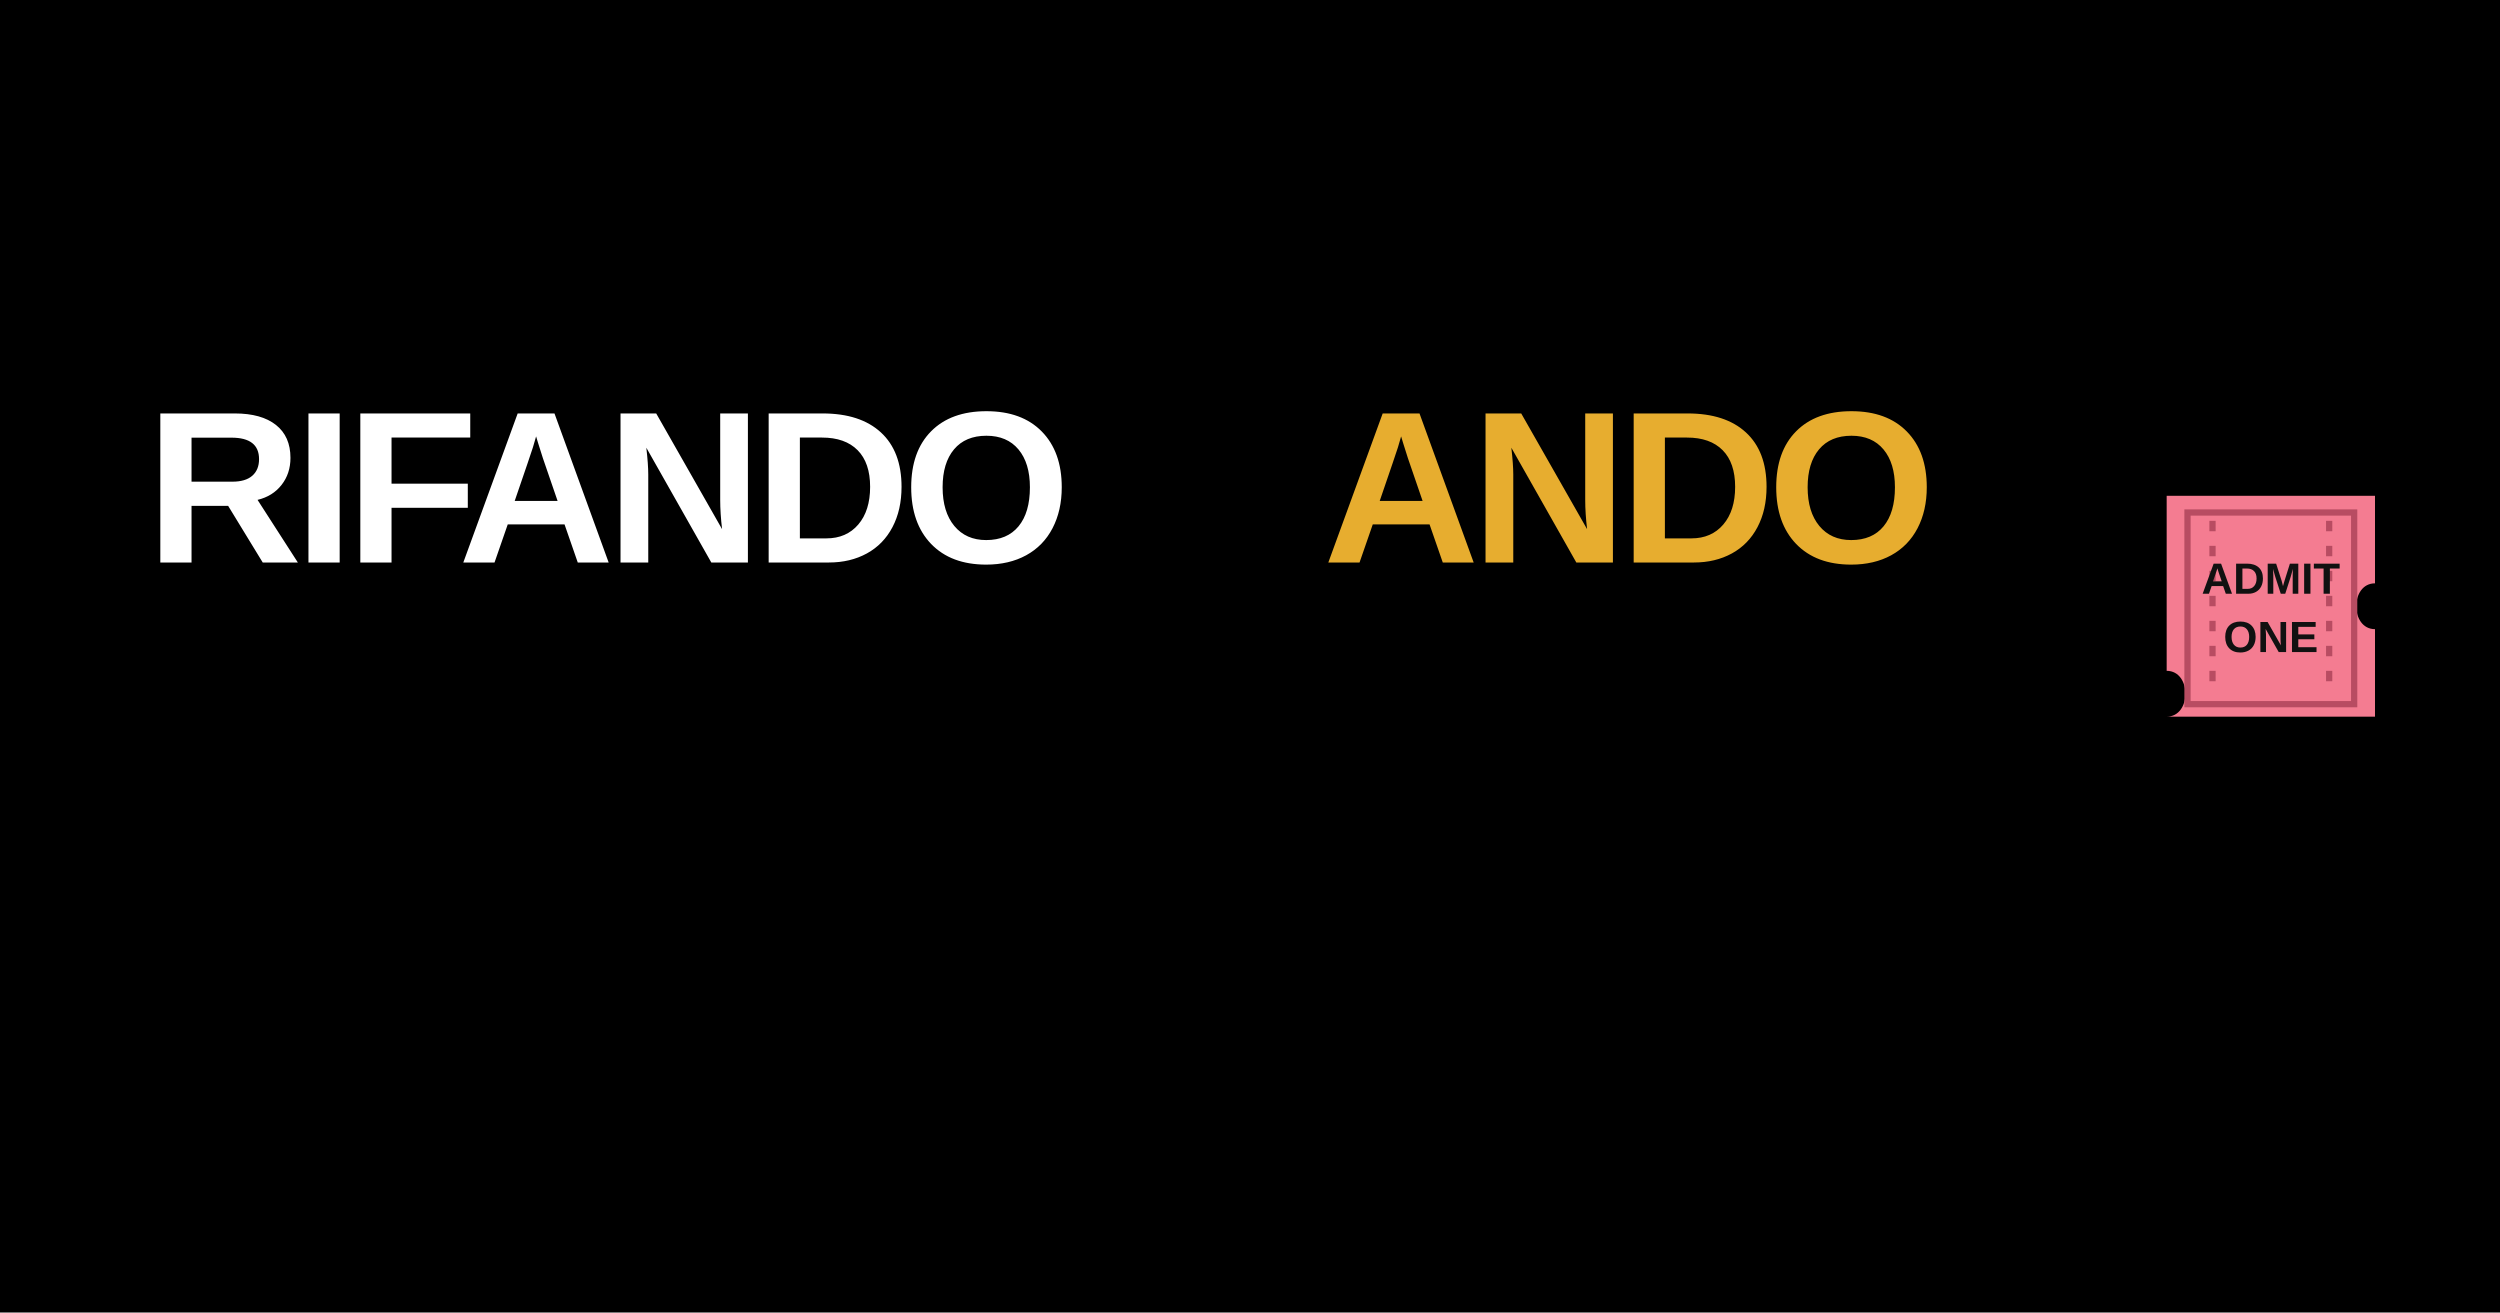
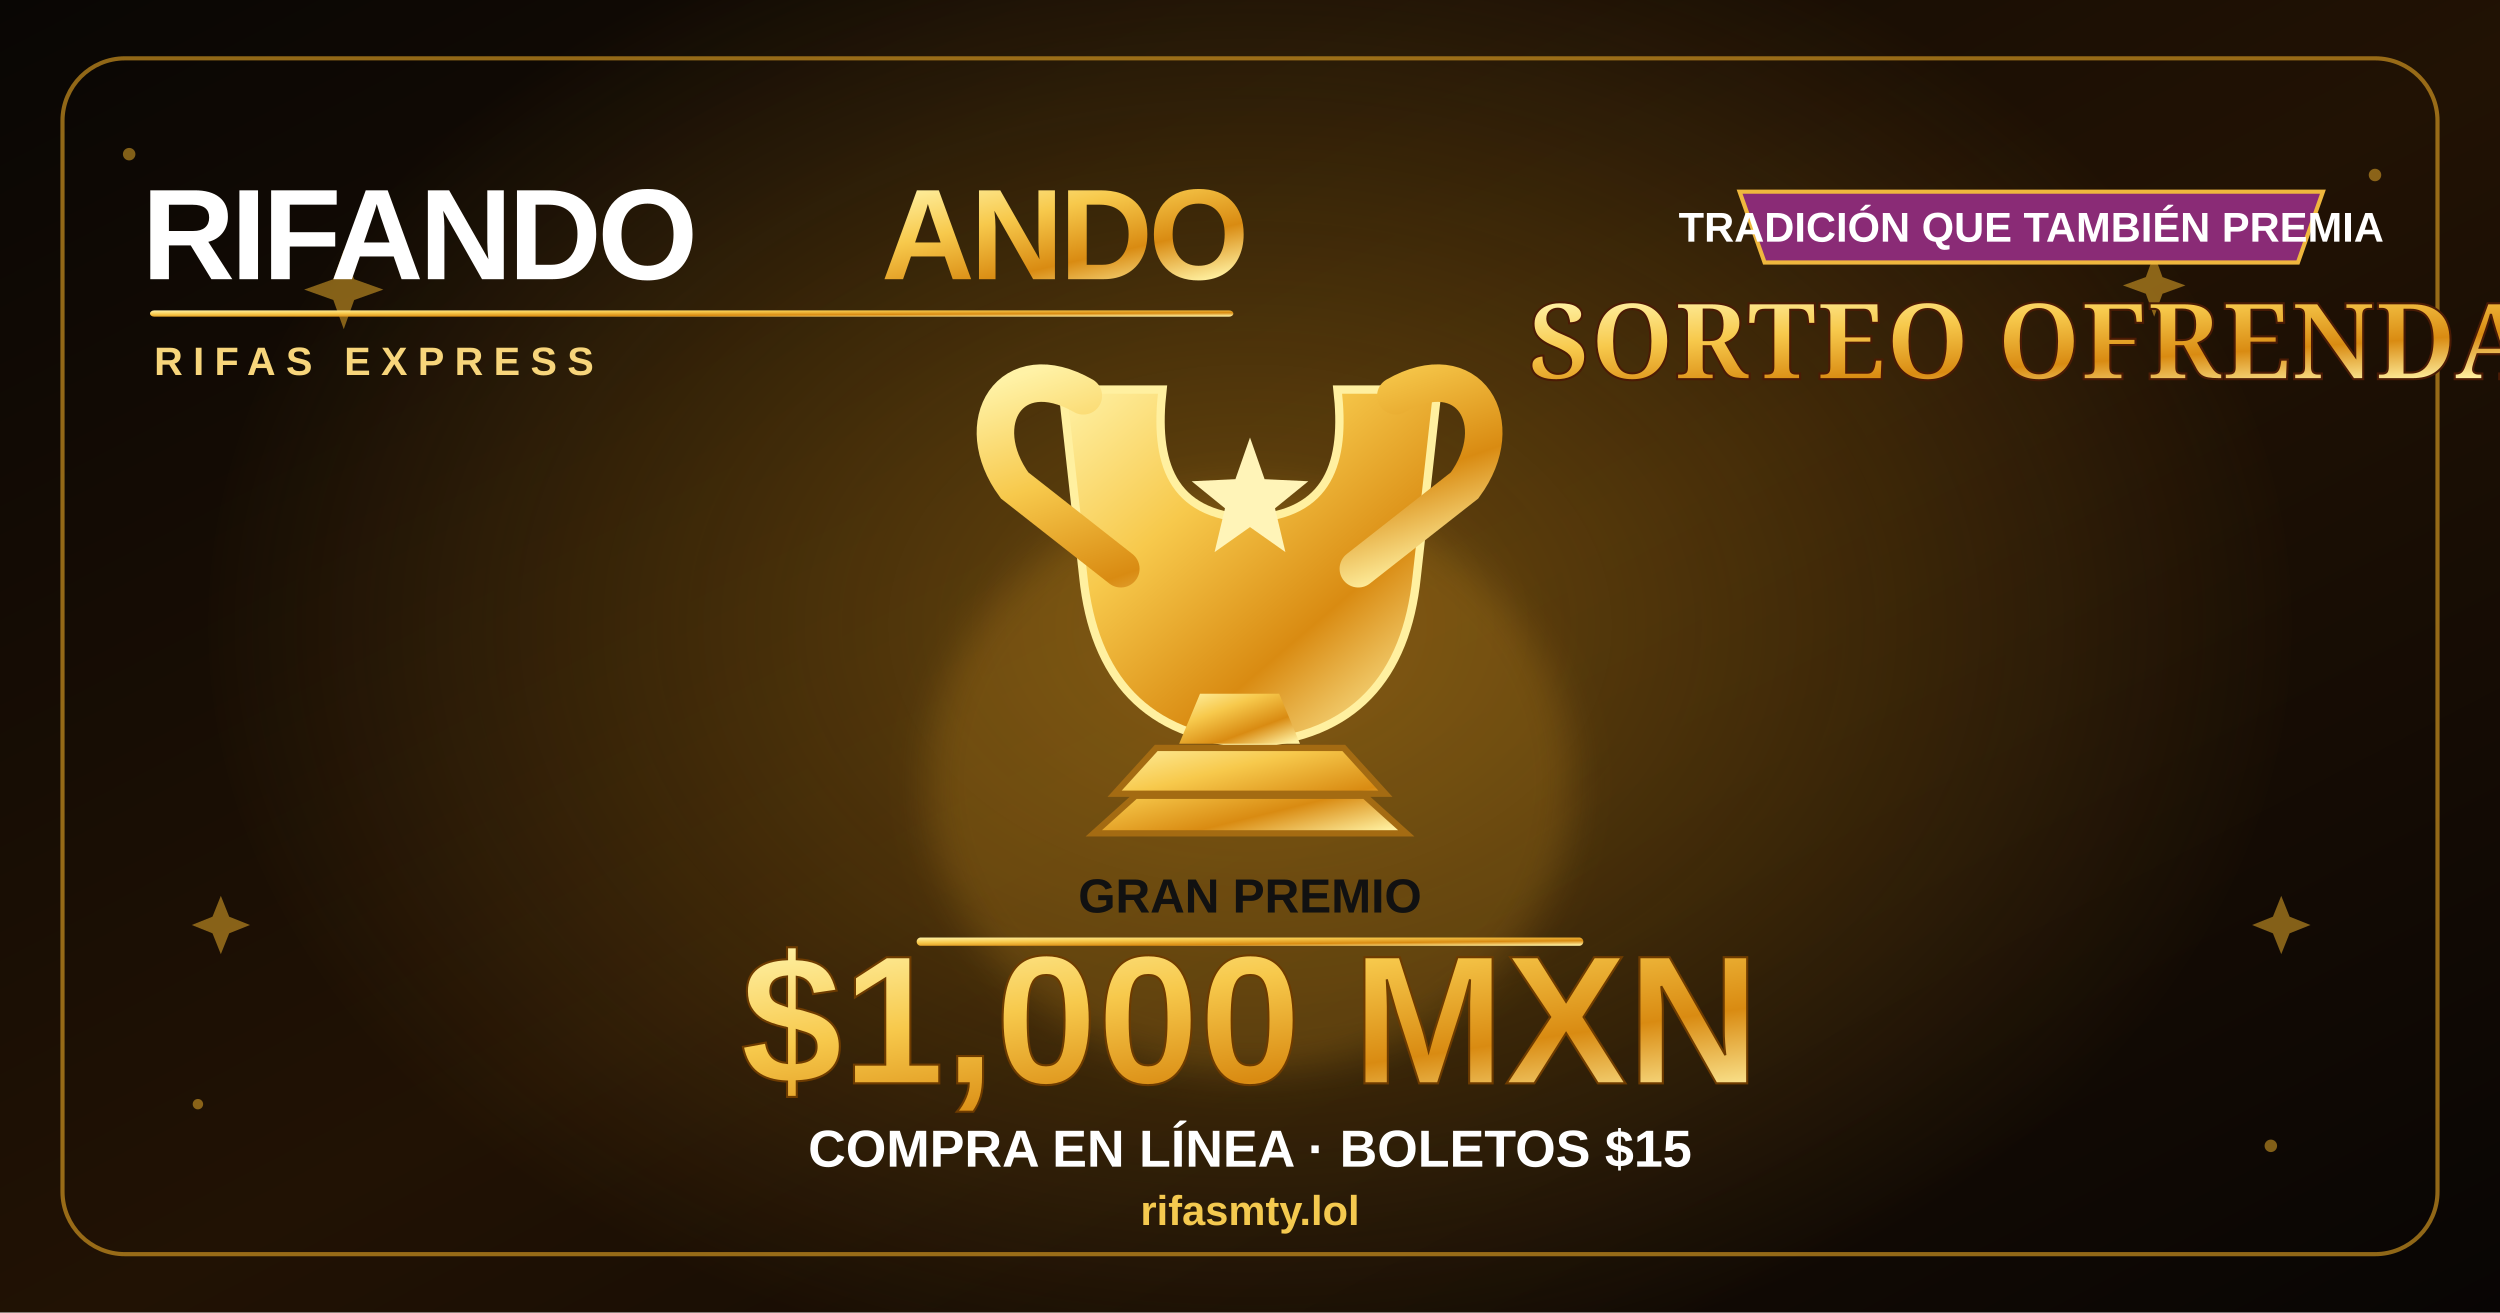
<svg xmlns="http://www.w3.org/2000/svg" width="1200" height="630" viewBox="0 0 1200 630">
-   <rect width="1200" height="630" fill="#000" />
-   <g transform="translate(70 270)" font-family="Arial,Helvetica,sans-serif" font-weight="900">
-     <text x="0" y="0" font-size="104" fill="#fff" letter-spacing="-4">RIFANDO</text>
-     <text x="565" y="0" font-size="104" fill="#e7ad2f" letter-spacing="-4">ANDO</text>
+   <defs>
+     <linearGradient id="bg" x1="0" y1="0" x2="1" y2="1">
+       <stop stop-color="#090604" />
+       <stop offset=".52" stop-color="#211204" />
+       <stop offset="1" stop-color="#080504" />
+     </linearGradient>
+     <linearGradient id="gold" x1="0" y1="0" x2="0.9" y2="1">
+       <stop stop-color="#fff2a6" />
+       <stop offset=".35" stop-color="#f7c94c" />
+       <stop offset=".7" stop-color="#d98b12" />
+       <stop offset="1" stop-color="#fff0a0" />
+     </linearGradient>
+     <radialGradient id="glow">
+       <stop stop-color="#eaa61e" stop-opacity=".38" />
+       <stop offset="1" stop-color="#eaa61e" stop-opacity="0" />
+     </radialGradient>
+     <filter id="shadow" x="-30%" y="-30%" width="160%" height="160%">
+       <feGaussianBlur stdDeviation="9" />
+     </filter>
+   </defs>
+   <rect width="1200" height="630" fill="url(#bg)" />
+   <ellipse cx="600" cy="300" rx="500" ry="370" fill="url(#glow)" />
+   <g fill="#f5b62c" opacity=".5">
+     <circle cx="62" cy="74" r="3" />
+     <circle cx="1140" cy="84" r="3" />
+     <circle cx="1090" cy="550" r="3" />
+     <circle cx="95" cy="530" r="2.5" />
+     <path d="M165 120l5 14 14 5-14 5-5 14-5-14-14-5 14-5z" />
+     <path d="M1034 122l4 11 11 4-11 4-4 11-4-11-11-4 11-4z" />
+     <path d="M106 430l4 10 10 4-10 4-4 10-4-10-10-4 10-4z" />
+     <path d="M1095 430l4 10 10 4-10 4-4 10-4-10-10-4 10-4z" />
  </g>
-   <g transform="translate(1040 220)">
-     <path d="M0 18h100v42c-12 0-12 22 0 22v42H0c12 0 12-22 0-22V18z" fill="#f47c91" />
-     <path d="M10 26h80v92H10z" fill="none" stroke="#b84c62" stroke-width="3" />
-     <path d="M22 30v84M78 30v84" stroke="#b84c62" stroke-width="3" stroke-dasharray="5 7" />
-     <text x="50" y="65" text-anchor="middle" font-family="Arial,Helvetica,sans-serif" font-size="21" font-weight="900" fill="#111">ADMIT</text>
-     <text x="50" y="93" text-anchor="middle" font-family="Arial,Helvetica,sans-serif" font-size="21" font-weight="900" fill="#111">ONE</text>
+   <rect x="30" y="28" width="1140" height="574" rx="30" fill="none" stroke="#d99c22" stroke-opacity=".65" stroke-width="2" />
+   <g transform="translate(68 58)" font-family="Arial,Helvetica,sans-serif" font-weight="900">
+     <text x="0" y="76" font-size="62" fill="#fff" letter-spacing="-2">RIFANDO</text>
+     <text x="355" y="76" font-size="62" fill="url(#gold)" letter-spacing="-2">ANDO</text>
+     <rect x="4" y="91" width="520" height="3" rx="2" fill="url(#gold)" />
+     <text x="6" y="122" font-size="19" fill="#f7d57b" letter-spacing="5">RIFAS EXPRESS</text>
+   </g>
+   <g transform="translate(795 62)">
+     <path d="M40 30h280l-12 34H52z" fill="#8a2b76" stroke="#efb73e" stroke-width="2" />
+     <text x="180" y="54" text-anchor="middle" font-family="Arial,Helvetica,sans-serif" font-size="20" font-weight="900" fill="#fff">TRADICIÓN QUE TAMBIÉN PREMIA</text>
+     <text x="180" y="120" text-anchor="middle" font-family="Georgia,serif" font-size="51" font-weight="900" fill="url(#gold)" stroke="#4b1b05" stroke-width="1">SORTEO OFRENDA</text>
+   </g>
+   <g transform="translate(500 175)">
+     <ellipse cx="100" cy="200" rx="155" ry="140" fill="#f0ac25" opacity=".18" filter="url(#shadow)" />
+     <path d="M10 12h48c-4 35 4 60 42 62 38-2 46-27 42-62h48l-10 90c-5 48-30 77-80 80-50-3-75-32-80-80z" fill="url(#gold)" stroke="#fff0a0" stroke-width="4" />
+     <path d="M20 15C-15-5-35 28-13 58L38 98M170 15c35-20 55 13 33 43l-51 40" fill="none" stroke="url(#gold)" stroke-width="18" stroke-linecap="round" />
+     <path d="M55 184h90l20 22H35zM45 207h110l20 18H25z" fill="url(#gold)" stroke="#a46b12" stroke-width="3" />
+     <path d="M76 158h38l10 24H66z" fill="url(#gold)" />
+     <path d="M100 35l7 20 21 1-16 13 5 21-17-12-17 12 5-21-16-13 21-1z" fill="#fff4b8" />
+   </g>
+   <g font-family="Arial,Helvetica,sans-serif" text-anchor="middle">
+     <text x="600" y="438" font-size="23" font-weight="900" fill="#111">GRAN PREMIO</text>
+     <rect x="440" y="450" width="320" height="4" rx="2" fill="url(#gold)" />
+     <text x="600" y="520" font-size="88" font-weight="1000" fill="url(#gold)" stroke="#6e3b00" stroke-width="1">$1,000 MXN</text>
+     <text x="600" y="560" font-size="25" font-weight="900" fill="#fff">COMPRA EN LÍNEA · BOLETOS $15</text>
+     <text x="600" y="588" font-size="20" font-weight="700" fill="#f4c94f">rifasmty.lol</text>
  </g>
</svg>
